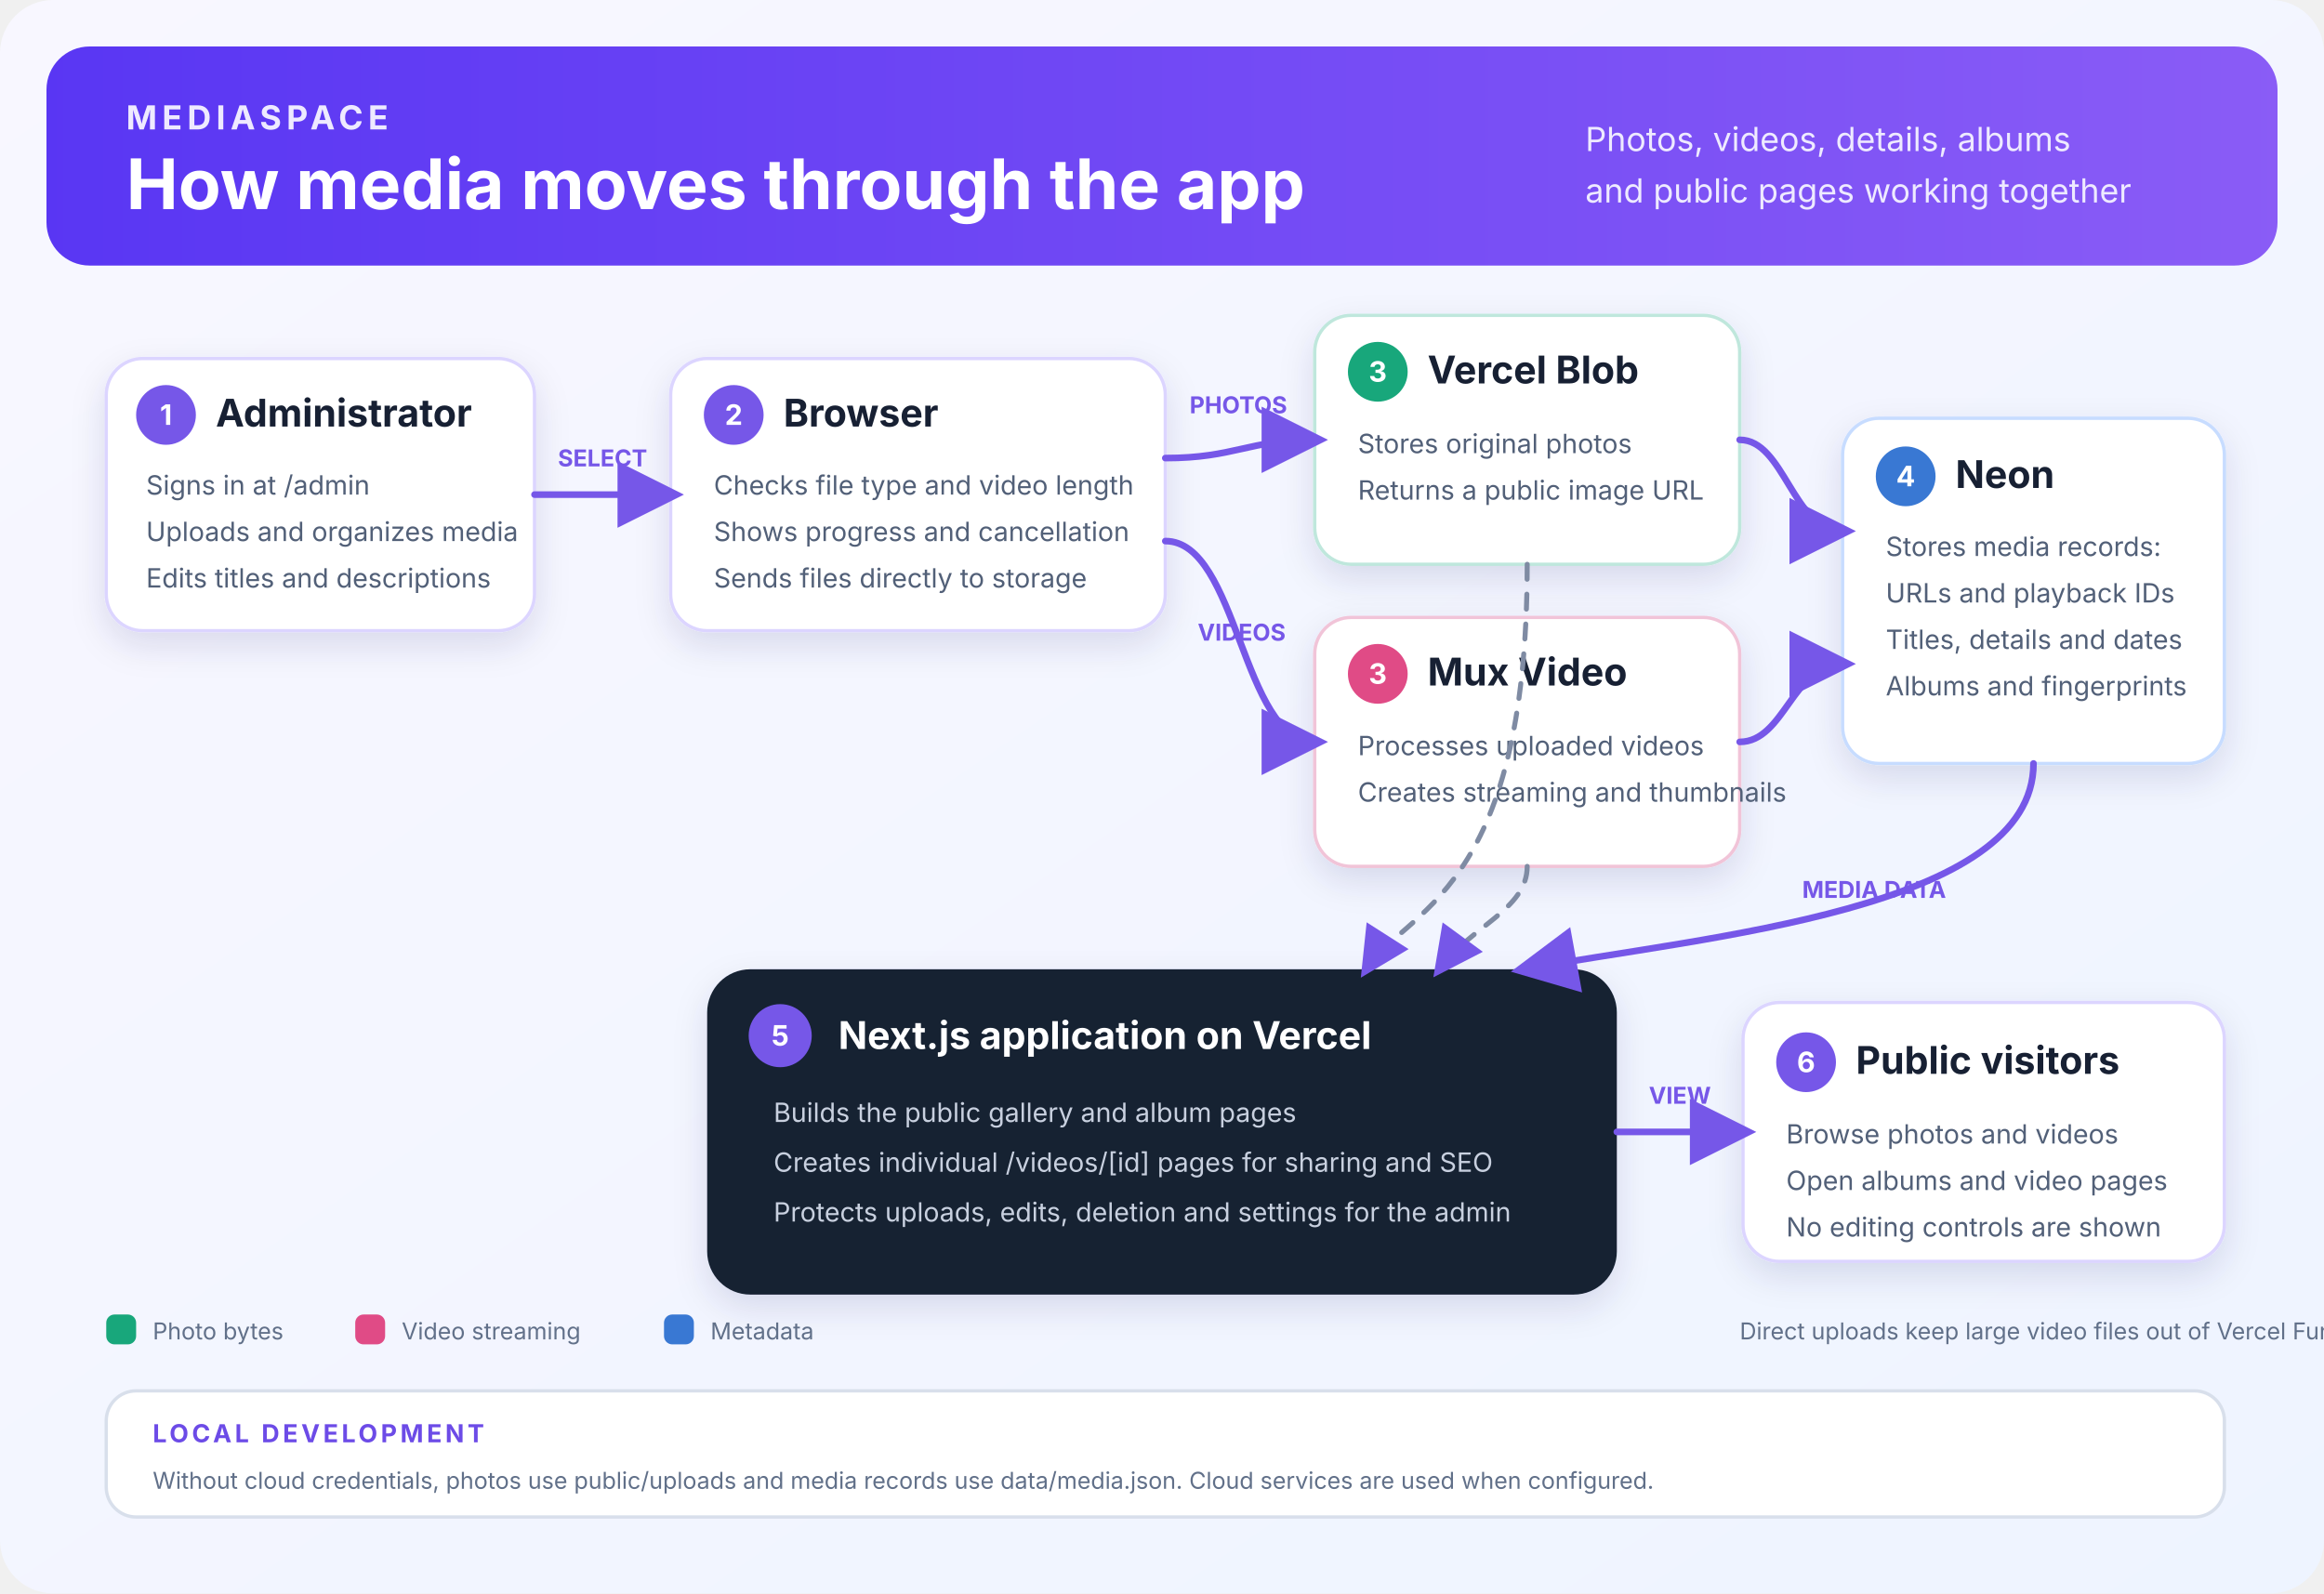
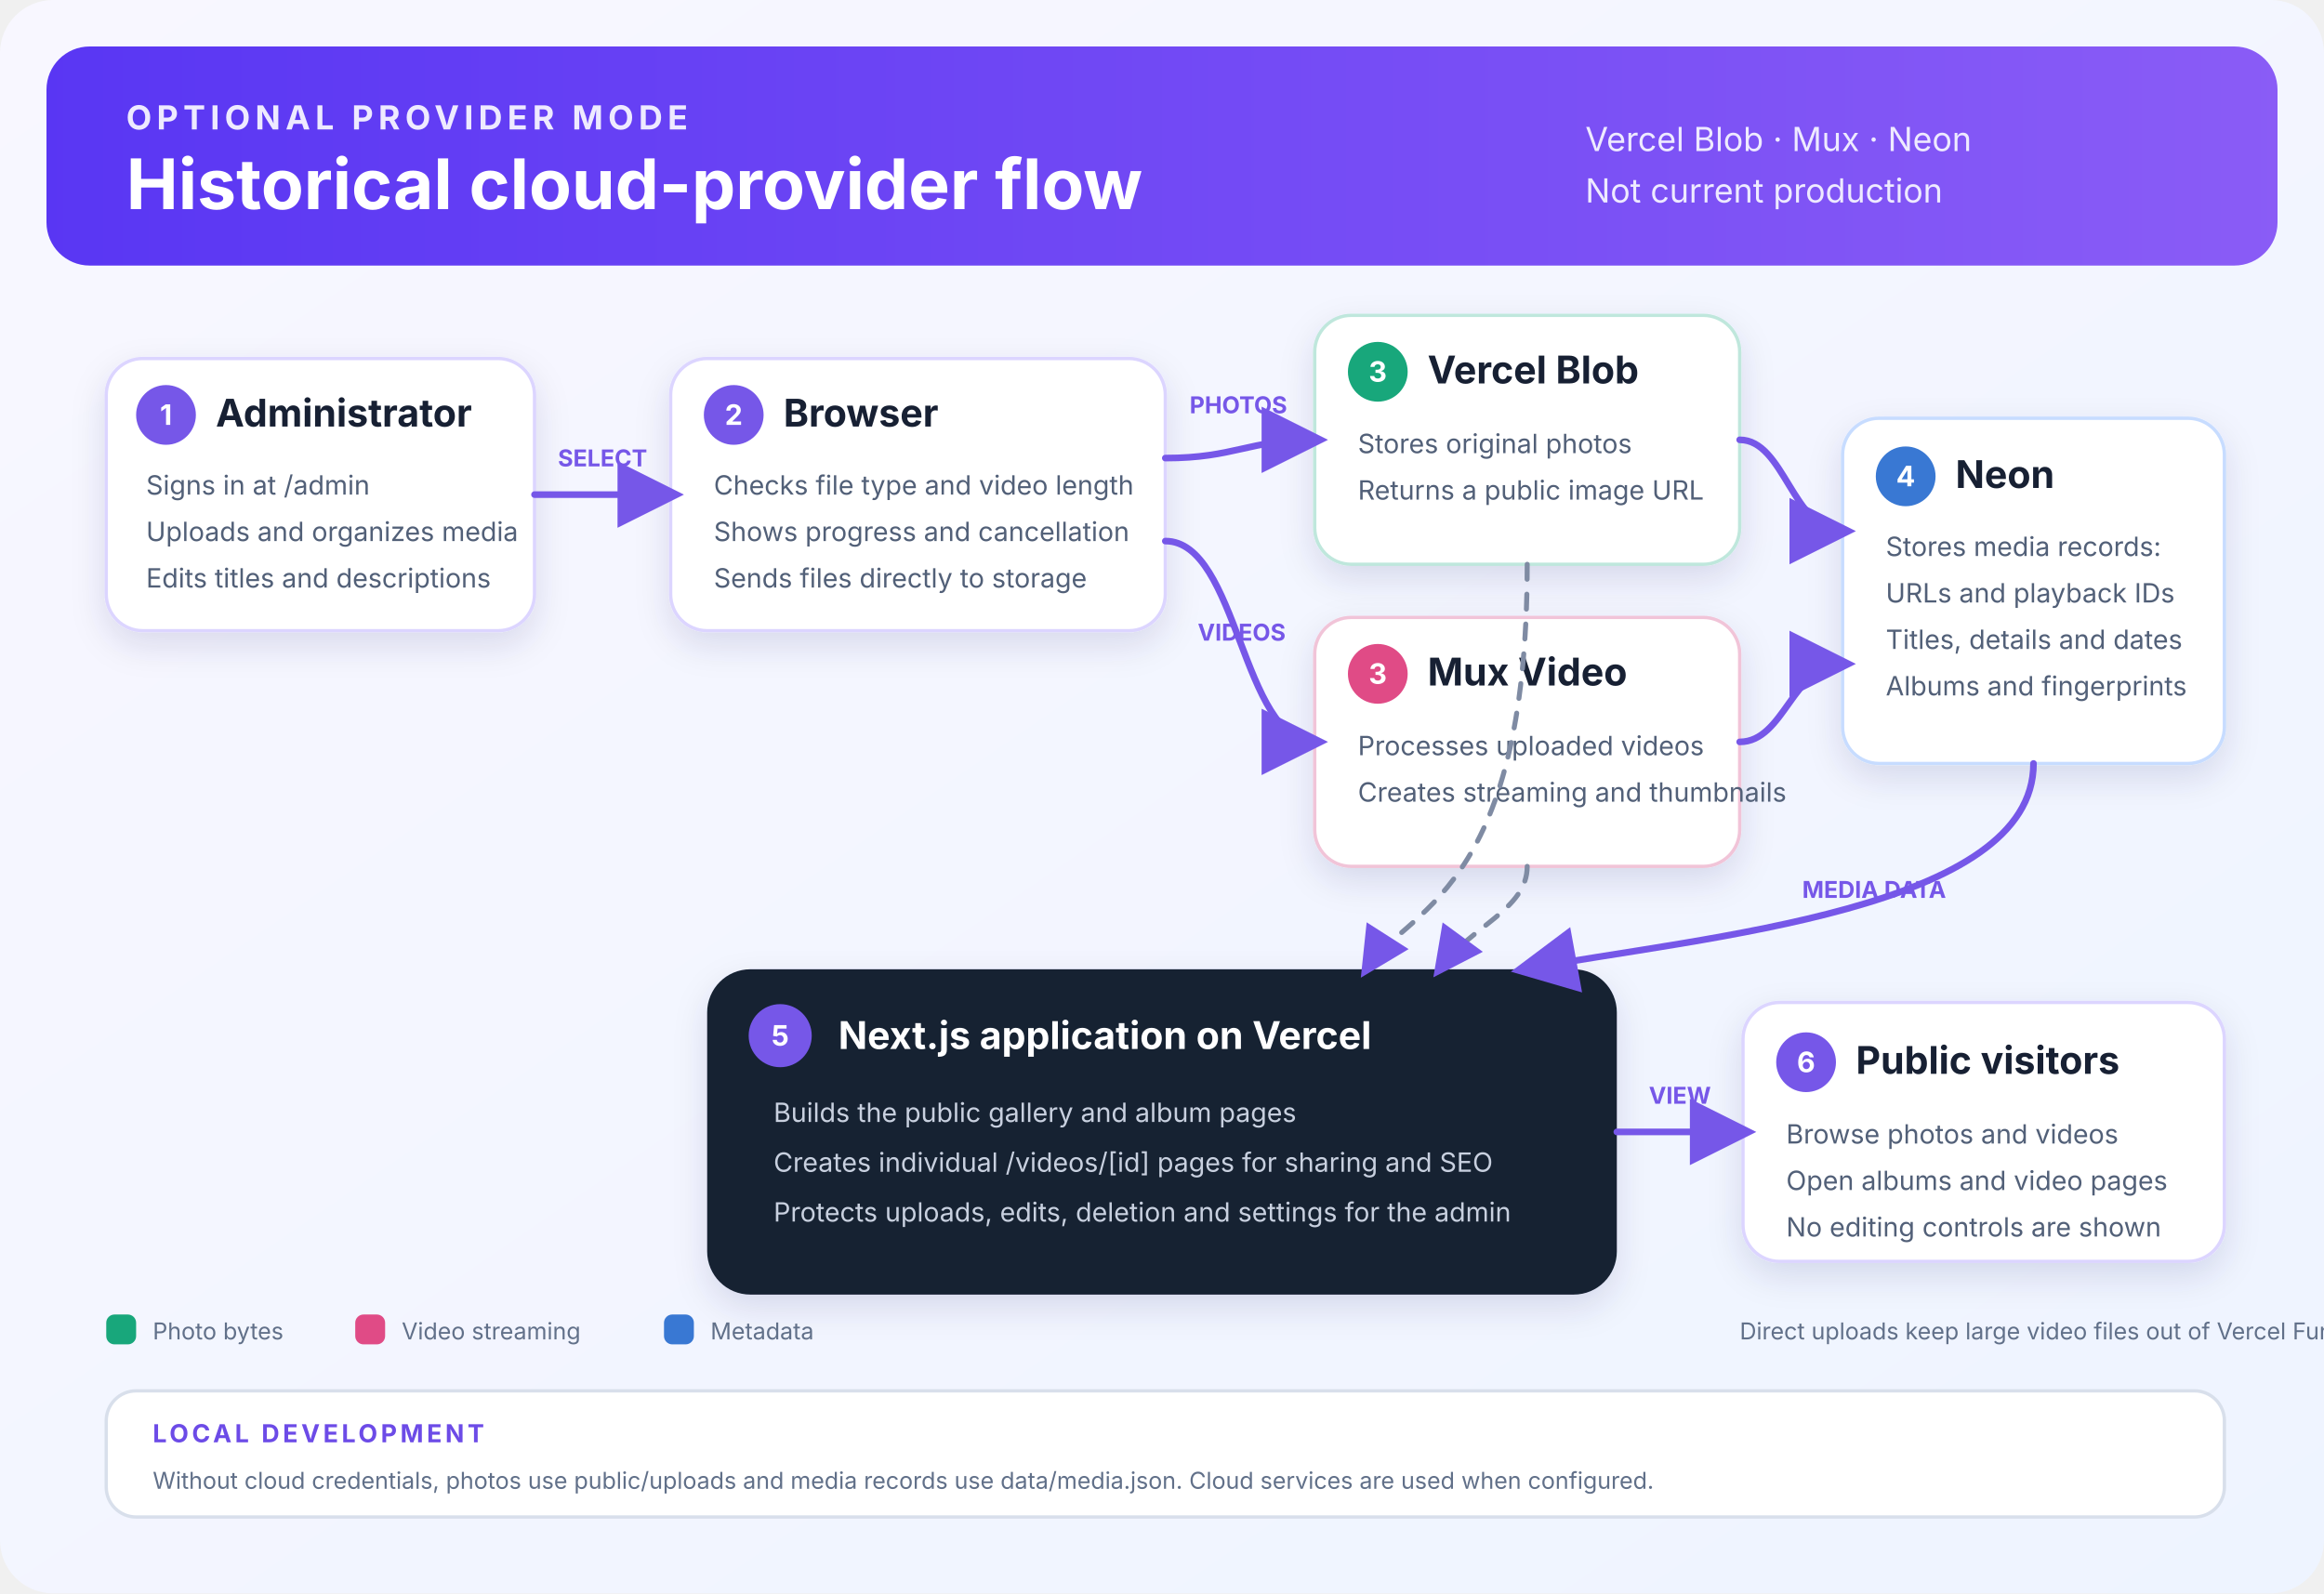
<svg xmlns="http://www.w3.org/2000/svg" width="1400" height="960" viewBox="0 0 1400 960" role="img" aria-labelledby="title description">
  <defs>
    <linearGradient id="background" x1="0" y1="0" x2="1" y2="1">
      <stop offset="0" stop-color="#f8f7ff" />
      <stop offset="1" stop-color="#eef4ff" />
    </linearGradient>
    <linearGradient id="header" x1="0" y1="0" x2="1" y2="0">
      <stop offset="0" stop-color="#5936f3" />
      <stop offset="1" stop-color="#8a5cf6" />
    </linearGradient>
    <filter id="shadow" x="-20%" y="-20%" width="140%" height="140%">
      <feDropShadow dx="0" dy="8" stdDeviation="10" flood-color="#172554" flood-opacity="0.12" />
    </filter>
    <marker id="arrow" markerWidth="10" markerHeight="10" refX="8" refY="5" orient="auto" markerUnits="strokeWidth">
      <path d="M0,0 L10,5 L0,10 z" fill="#7657e8" />
    </marker>
    <style>
      .title { font: 700 42px system-ui, -apple-system, BlinkMacSystemFont, "Segoe UI", sans-serif; fill: #ffffff; }
      .subtitle { font: 400 20px system-ui, -apple-system, BlinkMacSystemFont, "Segoe UI", sans-serif; fill: #eeeaff; }
      .eyebrow { font: 700 15px system-ui, -apple-system, BlinkMacSystemFont, "Segoe UI", sans-serif; letter-spacing: 2px; fill: #6c4be7; }
      .box-title { font: 700 23px system-ui, -apple-system, BlinkMacSystemFont, "Segoe UI", sans-serif; fill: #172033; }
      .box-copy { font: 400 16px system-ui, -apple-system, BlinkMacSystemFont, "Segoe UI", sans-serif; fill: #526078; }
      .label { font: 700 14px system-ui, -apple-system, BlinkMacSystemFont, "Segoe UI", sans-serif; fill: #7657e8; }
      .step { font: 700 17px system-ui, -apple-system, BlinkMacSystemFont, "Segoe UI", sans-serif; fill: #ffffff; }
      .small { font: 400 14px system-ui, -apple-system, BlinkMacSystemFont, "Segoe UI", sans-serif; fill: #617089; }
      .arrow { fill: none; stroke: #7657e8; stroke-width: 4; stroke-linecap: round; marker-end: url(#arrow); }
      .arrow-dashed { fill: none; stroke: #7f8ba3; stroke-width: 3; stroke-dasharray: 9 9; stroke-linecap: round; marker-end: url(#arrow); }
    </style>
  </defs>
  <rect width="1400" height="960" rx="32" fill="url(#background)" />
  <rect x="28" y="28" width="1344" height="132" rx="26" fill="url(#header)" />
-   <text x="76" y="78" class="subtitle" style="font-weight:700;letter-spacing:3px">MEDIASPACE</text>
-   <text x="76" y="126" class="title">How media moves through the app</text>
-   <text x="955" y="91" class="subtitle">Photos, videos, details, albums</text>
-   <text x="955" y="122" class="subtitle">and public pages working together</text>
+   <text x="76" y="78" class="subtitle" style="font-weight:700;letter-spacing:3px">OPTIONAL PROVIDER MODE</text>
+   <text x="76" y="126" class="title">Historical cloud-provider flow</text>
+   <text x="955" y="91" class="subtitle">Vercel Blob · Mux · Neon</text>
+   <text x="955" y="122" class="subtitle">Not current production</text>
  <g filter="url(#shadow)">
    <rect x="64" y="216" width="258" height="164" rx="22" fill="#ffffff" stroke="#dcd5ff" stroke-width="2" />
  </g>
  <circle cx="100" cy="250" r="18" fill="#7657e8" />
  <text x="100" y="256" text-anchor="middle" class="step">1</text>
  <text x="130" y="257" class="box-title">Administrator</text>
  <text x="88" y="298" class="box-copy">Signs in at /admin</text>
  <text x="88" y="326" class="box-copy">Uploads and organizes media</text>
  <text x="88" y="354" class="box-copy">Edits titles and descriptions</text>
  <g filter="url(#shadow)">
    <rect x="404" y="216" width="298" height="164" rx="22" fill="#ffffff" stroke="#dcd5ff" stroke-width="2" />
  </g>
  <circle cx="442" cy="250" r="18" fill="#7657e8" />
  <text x="442" y="256" text-anchor="middle" class="step">2</text>
  <text x="472" y="257" class="box-title">Browser</text>
  <text x="430" y="298" class="box-copy">Checks file type and video length</text>
  <text x="430" y="326" class="box-copy">Shows progress and cancellation</text>
  <text x="430" y="354" class="box-copy">Sends files directly to storage</text>
  <path d="M322 298 C350 298 370 298 404 298" class="arrow" />
  <text x="363" y="281" text-anchor="middle" class="label">SELECT</text>
  <g filter="url(#shadow)">
    <rect x="792" y="190" width="256" height="150" rx="22" fill="#ffffff" stroke="#bfe7dc" stroke-width="2" />
  </g>
  <circle cx="830" cy="224" r="18" fill="#18a77b" />
  <text x="830" y="230" text-anchor="middle" class="step">3</text>
  <text x="860" y="231" class="box-title">Vercel Blob</text>
  <text x="818" y="273" class="box-copy">Stores original photos</text>
  <text x="818" y="301" class="box-copy">Returns a public image URL</text>
  <g filter="url(#shadow)">
    <rect x="792" y="372" width="256" height="150" rx="22" fill="#ffffff" stroke="#f1c4d8" stroke-width="2" />
  </g>
  <circle cx="830" cy="406" r="18" fill="#e04b86" />
  <text x="830" y="412" text-anchor="middle" class="step">3</text>
  <text x="860" y="413" class="box-title">Mux Video</text>
  <text x="818" y="455" class="box-copy">Processes uploaded videos</text>
  <text x="818" y="483" class="box-copy">Creates streaming and thumbnails</text>
  <path d="M702 276 C744 276 752 265 792 265" class="arrow" />
  <text x="746" y="249" text-anchor="middle" class="label">PHOTOS</text>
  <path d="M702 326 C746 326 748 447 792 447" class="arrow" />
  <text x="748" y="386" text-anchor="middle" class="label">VIDEOS</text>
  <g filter="url(#shadow)">
    <rect x="1110" y="252" width="230" height="208" rx="22" fill="#ffffff" stroke="#c7dcff" stroke-width="2" />
  </g>
  <circle cx="1148" cy="287" r="18" fill="#3978d3" />
  <text x="1148" y="293" text-anchor="middle" class="step">4</text>
  <text x="1178" y="294" class="box-title">Neon</text>
  <text x="1136" y="335" class="box-copy">Stores media records:</text>
  <text x="1136" y="363" class="box-copy">URLs and playback IDs</text>
  <text x="1136" y="391" class="box-copy">Titles, details and dates</text>
  <text x="1136" y="419" class="box-copy">Albums and fingerprints</text>
  <path d="M1048 265 C1075 265 1080 320 1110 320" class="arrow" />
  <path d="M1048 447 C1075 447 1080 400 1110 400" class="arrow" />
  <g filter="url(#shadow)">
    <rect x="426" y="584" width="548" height="196" rx="26" fill="#172033" />
  </g>
  <circle cx="470" cy="624" r="19" fill="#7657e8" />
  <text x="470" y="630" text-anchor="middle" class="step">5</text>
  <text x="505" y="632" class="box-title" style="fill:#ffffff">Next.js application on Vercel</text>
  <text x="466" y="676" class="box-copy" style="fill:#c8d0df">Builds the public gallery and album pages</text>
  <text x="466" y="706" class="box-copy" style="fill:#c8d0df">Creates individual /videos/[id] pages for sharing and SEO</text>
  <text x="466" y="736" class="box-copy" style="fill:#c8d0df">Protects uploads, edits, deletion and settings for the admin</text>
  <path d="M1225 460 C1225 548 1028 564 918 584" class="arrow" />
  <text x="1129" y="541" text-anchor="middle" class="label">MEDIA DATA</text>
  <path d="M920 340 C920 540 846 548 823 584" class="arrow-dashed" />
  <path d="M920 522 C920 548 886 558 867 584" class="arrow-dashed" />
  <g filter="url(#shadow)">
    <rect x="1050" y="604" width="290" height="156" rx="22" fill="#ffffff" stroke="#dcd5ff" stroke-width="2" />
  </g>
  <circle cx="1088" cy="640" r="18" fill="#7657e8" />
  <text x="1088" y="646" text-anchor="middle" class="step">6</text>
  <text x="1118" y="647" class="box-title">Public visitors</text>
  <text x="1076" y="689" class="box-copy">Browse photos and videos</text>
  <text x="1076" y="717" class="box-copy">Open albums and video pages</text>
  <text x="1076" y="745" class="box-copy">No editing controls are shown</text>
  <path d="M974 682 C1004 682 1014 682 1050 682" class="arrow" />
  <text x="1012" y="665" text-anchor="middle" class="label">VIEW</text>
  <rect x="64" y="838" width="1276" height="76" rx="18" fill="#ffffff" stroke="#d8dfeb" stroke-width="2" />
  <text x="92" y="869" class="eyebrow">LOCAL DEVELOPMENT</text>
  <text x="92" y="897" class="small">Without cloud credentials, photos use public/uploads and media records use data/media.json. Cloud services are used when configured.</text>
  <rect x="64" y="792" width="18" height="18" rx="5" fill="#18a77b" />
  <text x="92" y="807" class="small">Photo bytes</text>
  <rect x="214" y="792" width="18" height="18" rx="5" fill="#e04b86" />
  <text x="242" y="807" class="small">Video streaming</text>
  <rect x="400" y="792" width="18" height="18" rx="5" fill="#3978d3" />
  <text x="428" y="807" class="small">Metadata</text>
  <text x="1048" y="807" class="small">Direct uploads keep large video files out of Vercel Functions.</text>
</svg>
